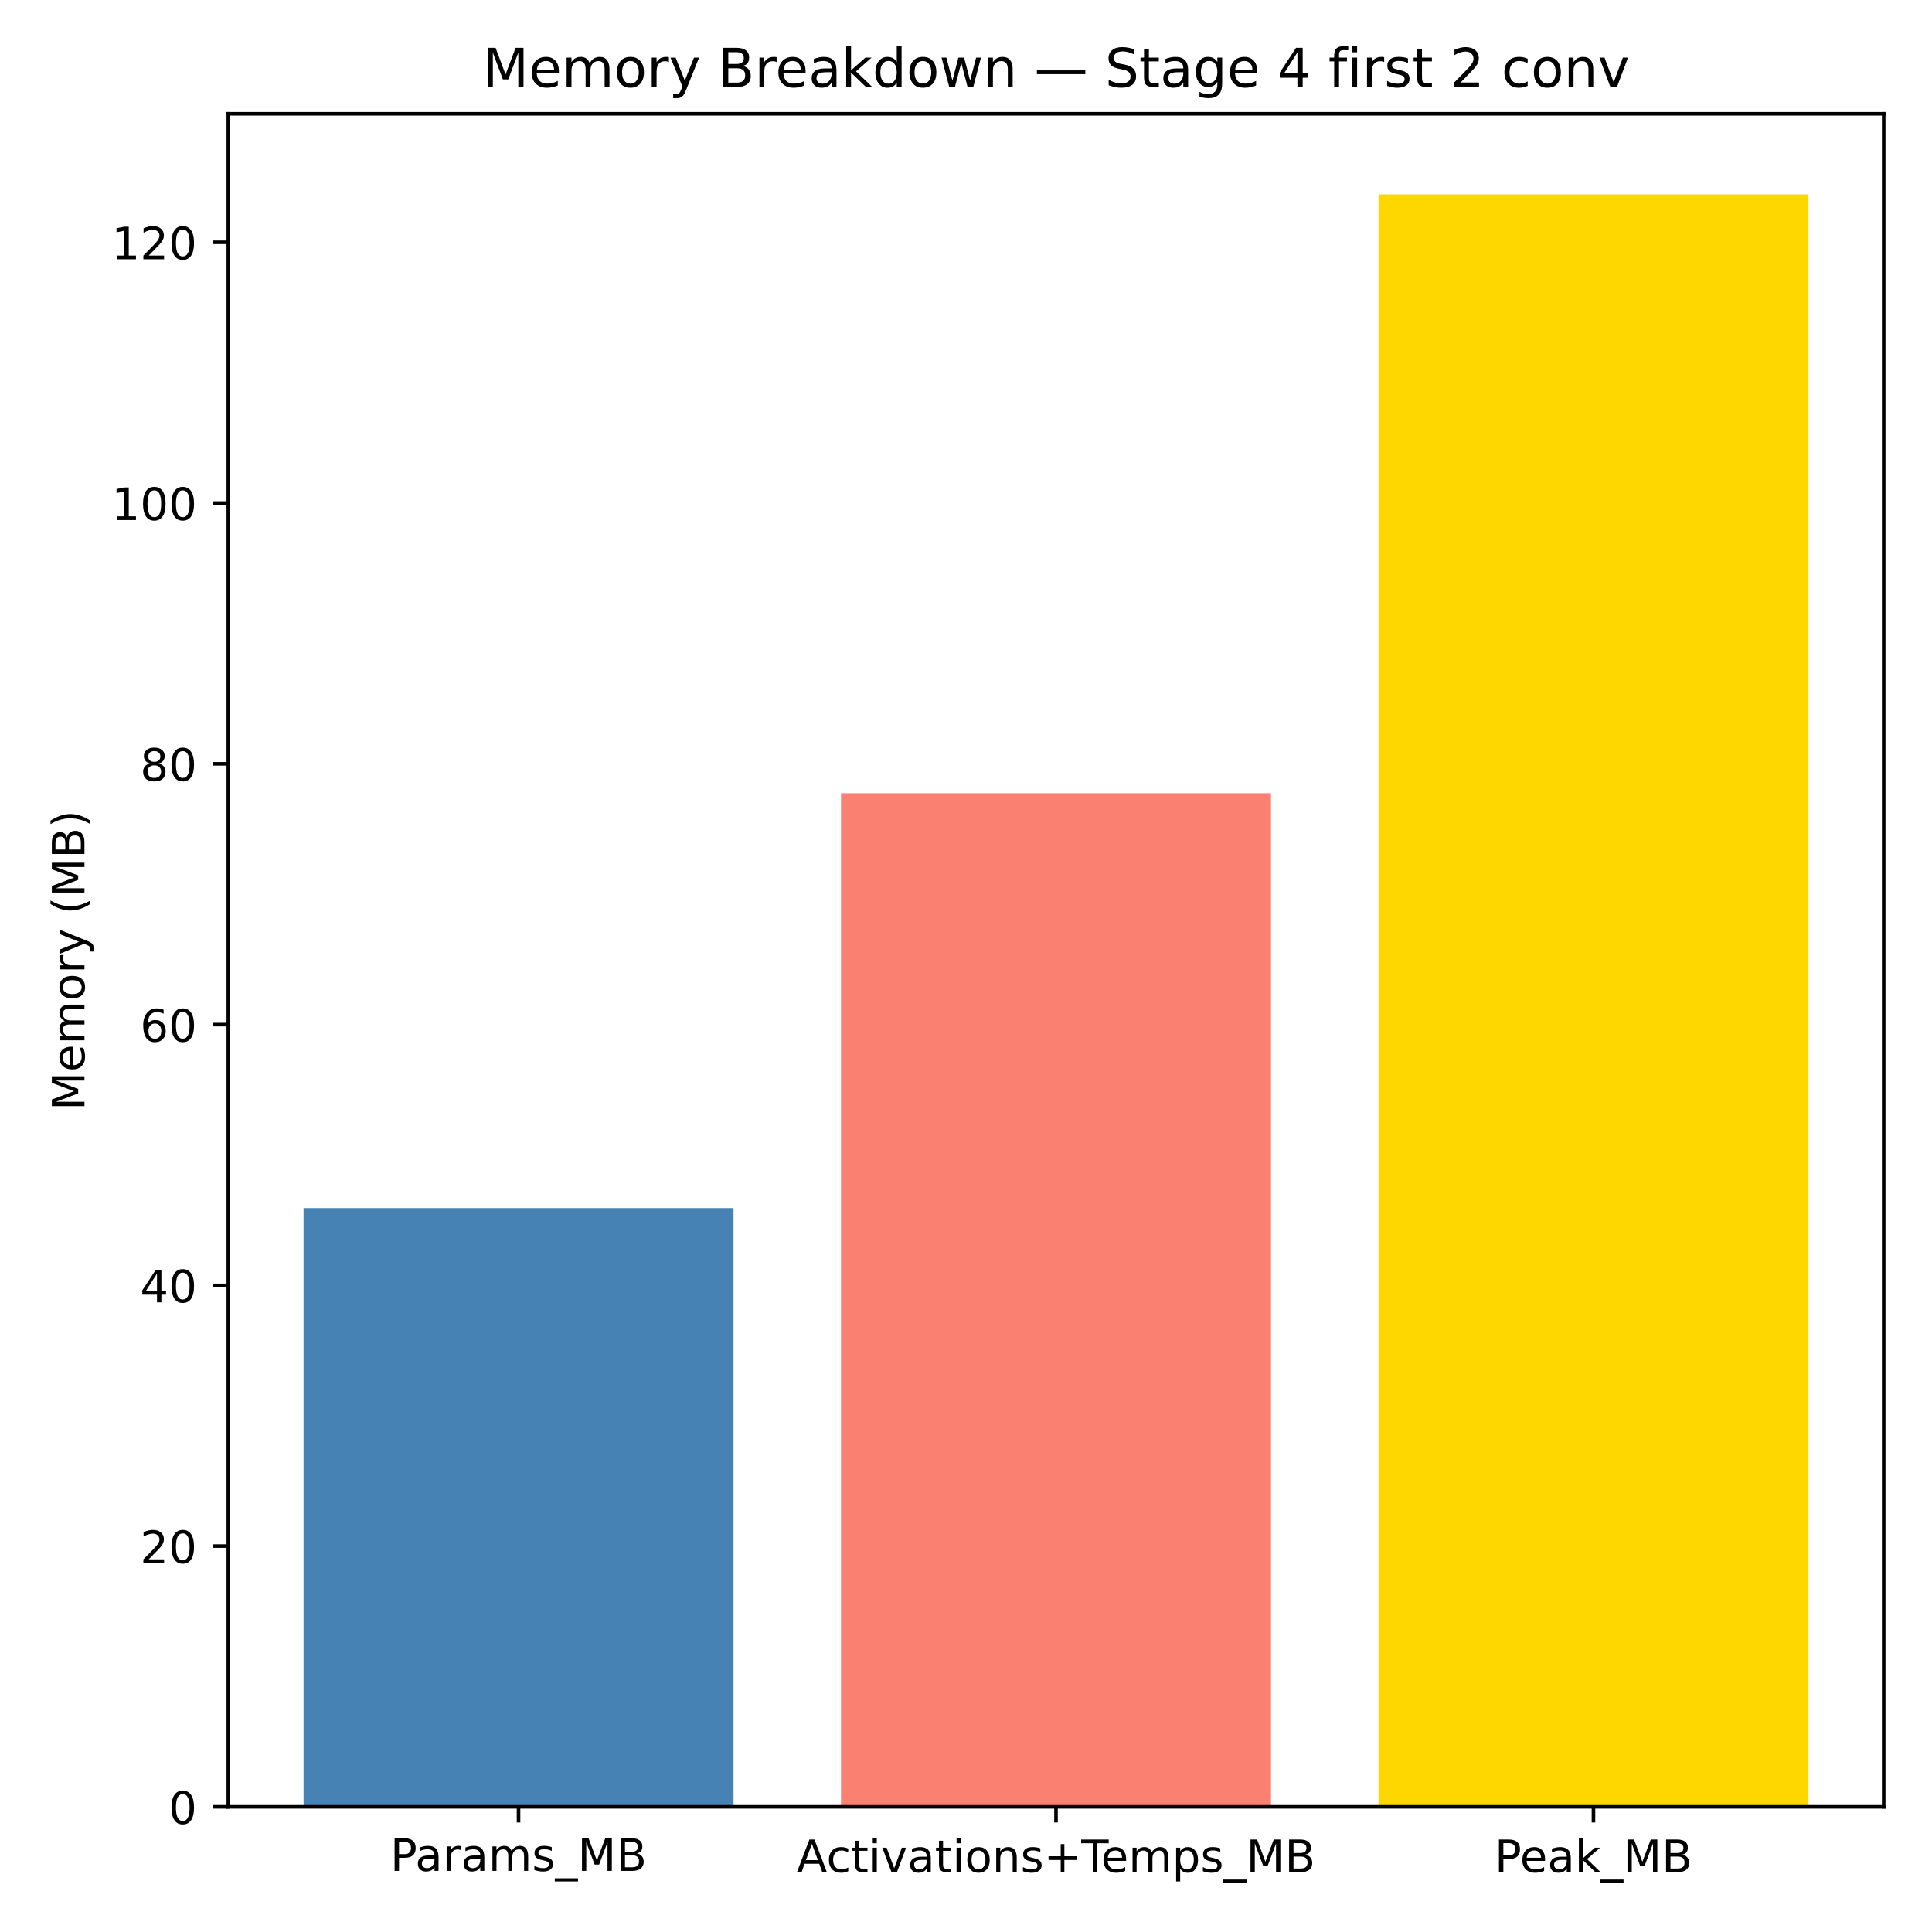
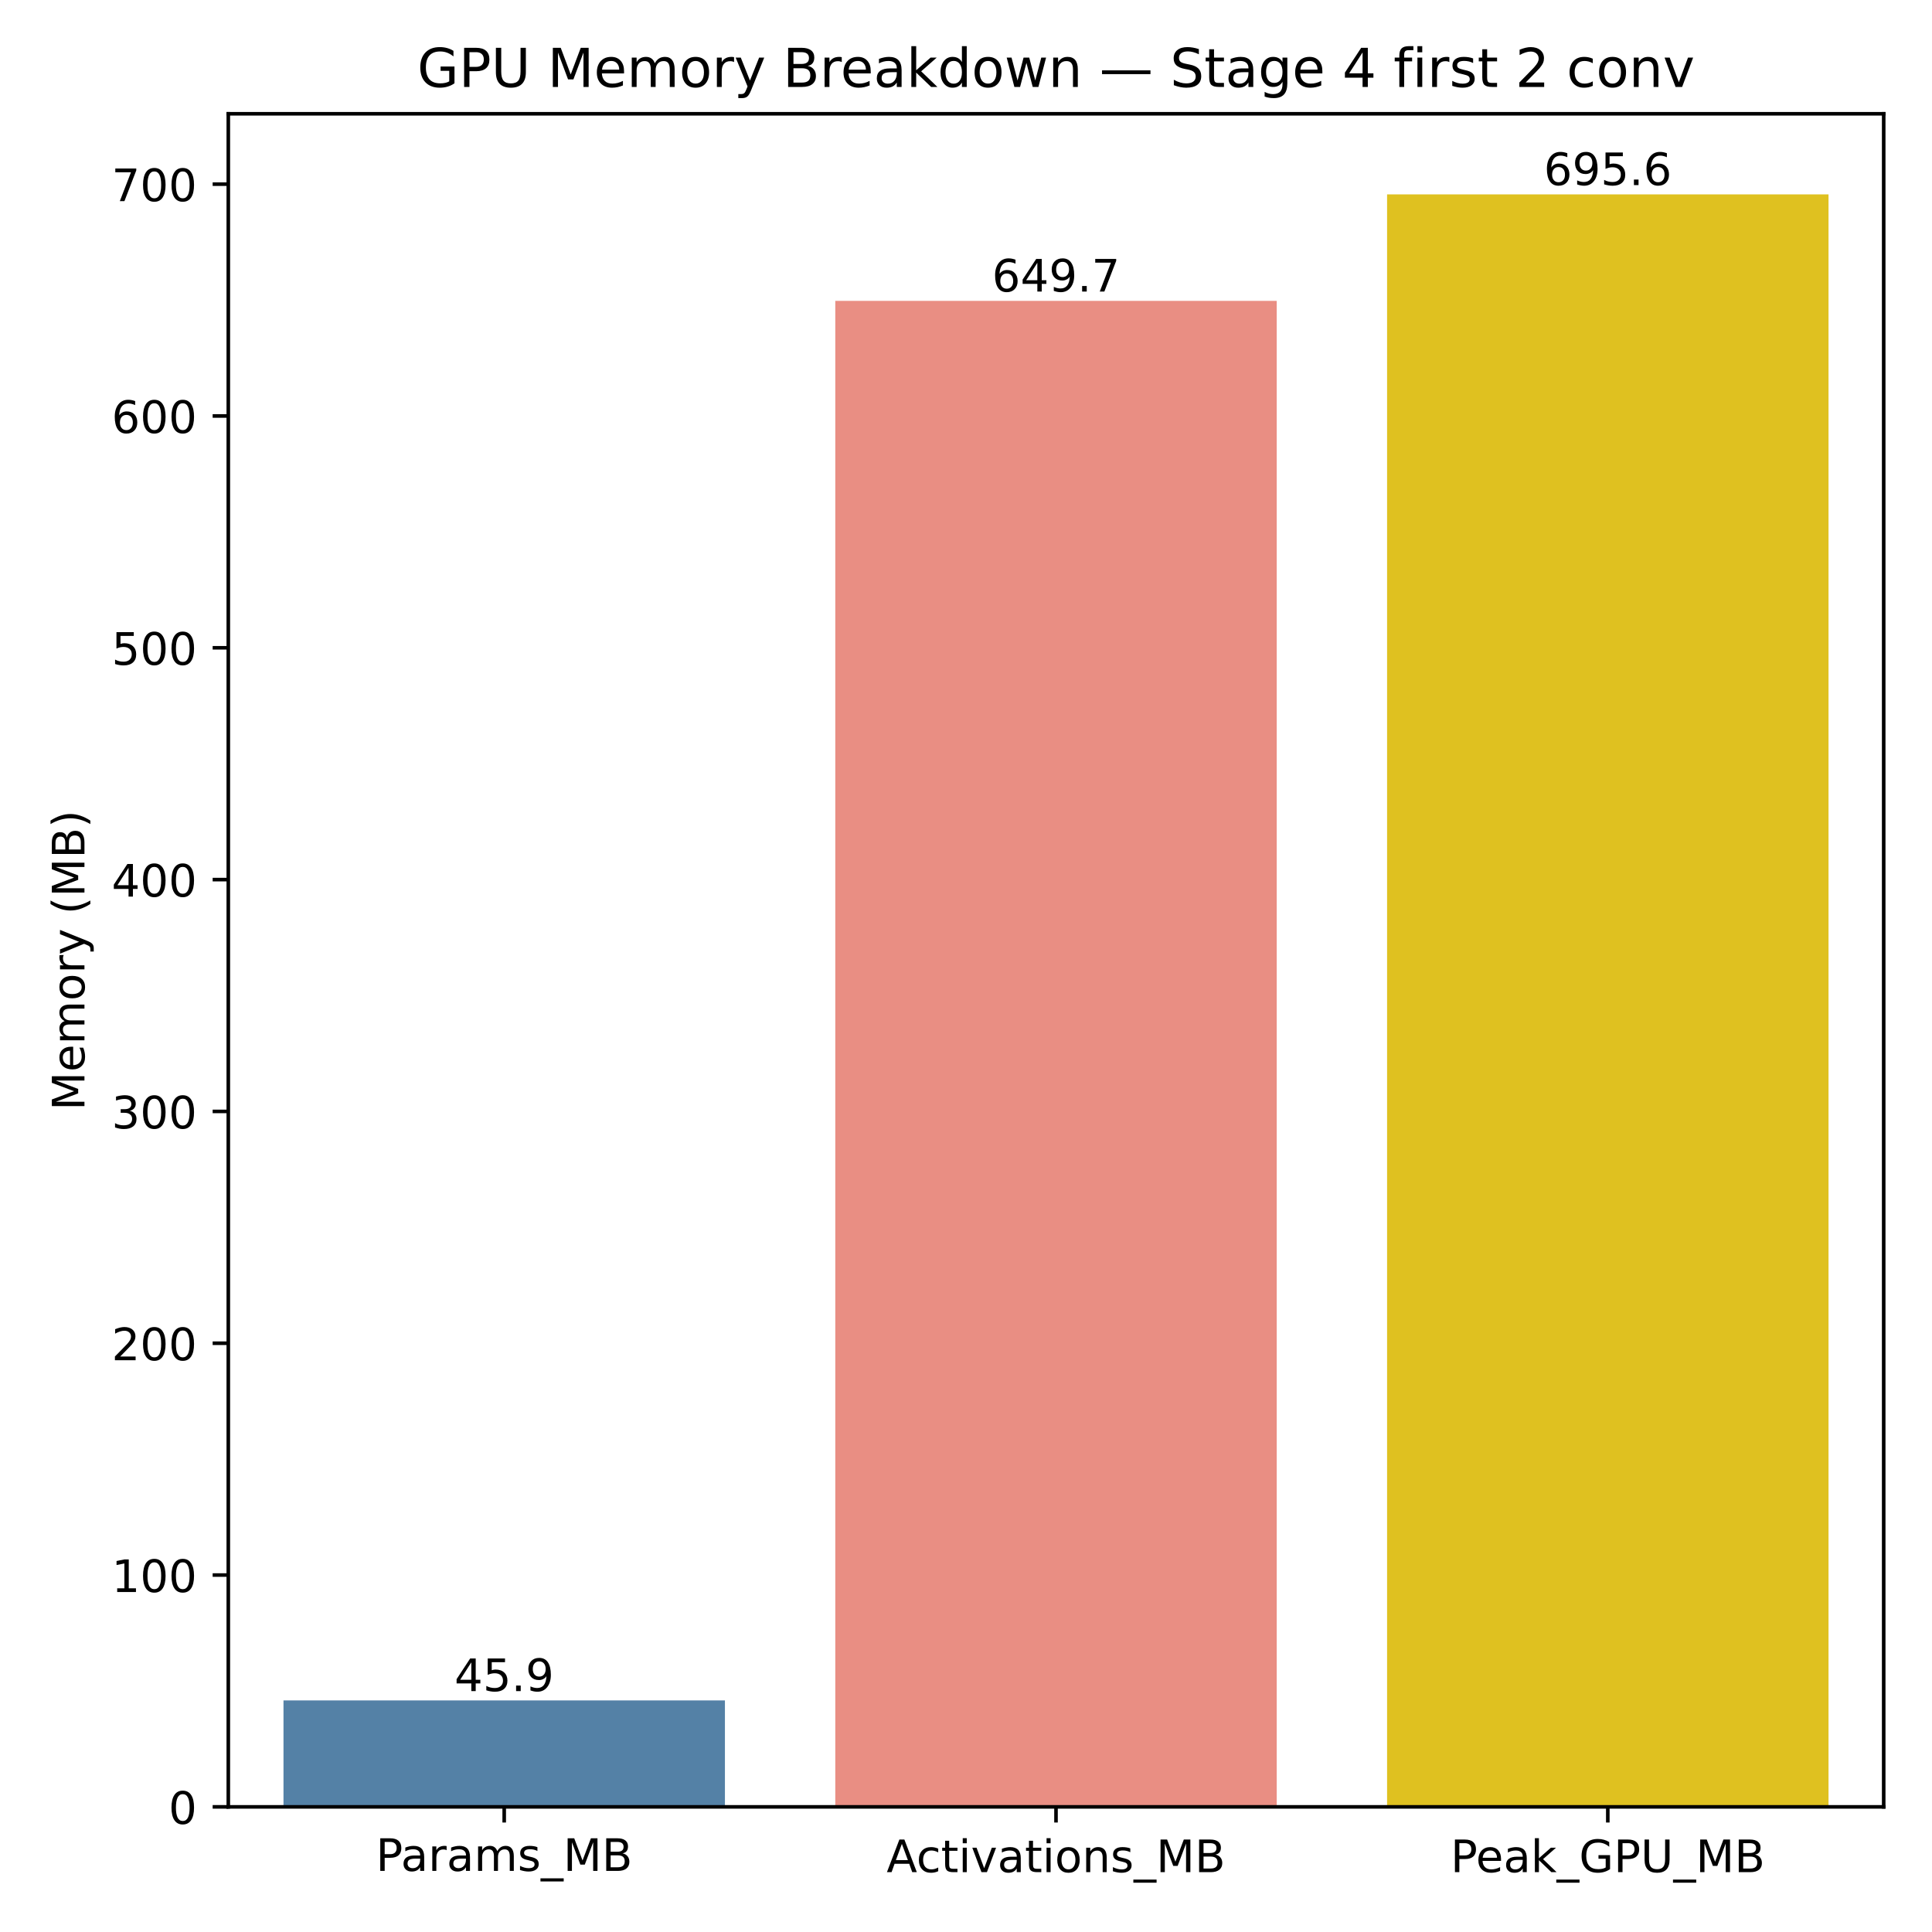
<svg xmlns="http://www.w3.org/2000/svg" xmlns:xlink="http://www.w3.org/1999/xlink" width="432pt" height="432pt" viewBox="0 0 432 432" version="1.1">
  <defs>
    <style type="text/css">*{stroke-linejoin: round; stroke-linecap: butt}</style>
  </defs>
  <g id="figure_1">
    <g id="patch_1">
      <path d="M 0 432  L 432 432  L 432 0  L 0 0  z " style="fill: #ffffff" />
    </g>
    <g id="axes_1">
      <g id="patch_2">
        <path d="M 51.05 404.019  L 421.2 404.019  L 421.2 25.44  L 51.05 25.44  z " style="fill: #ffffff" />
      </g>
      <g id="patch_3">
-         <path d="M 67.875 404.019  L 164.018 404.019  L 164.018 270.129  L 67.875 270.129  z " clip-path="url(#p7f6050144c)" style="fill: #4682b4" />
+         <path d="M 63.388 404.019  L 162.095 404.019  L 162.095 380.214  L 63.388 380.214  z " clip-path="url(#p43434720f4)" style="fill: #5481a6" />
      </g>
      <g id="patch_4">
-         <path d="M 188.054 404.019  L 284.196 404.019  L 284.196 177.357  L 188.054 177.357  z " clip-path="url(#p7f6050144c)" style="fill: #fa8072" />
+         <path d="M 186.772 404.019  L 285.478 404.019  L 285.478 67.273  L 186.772 67.273  z " clip-path="url(#p43434720f4)" style="fill: #e98e83" />
      </g>
      <g id="patch_5">
-         <path d="M 308.232 404.019  L 404.375 404.019  L 404.375 43.468  L 308.232 43.468  z " clip-path="url(#p7f6050144c)" style="fill: #ffd700" />
+         <path d="M 310.155 404.019  L 408.862 404.019  L 408.862 43.468  L 310.155 43.468  z " clip-path="url(#p43434720f4)" style="fill: #dfc120" />
      </g>
      <g id="matplotlib.axis_1">
        <g id="xtick_1">
          <g id="line2d_1">
            <defs>
-               <path id="m727a53e9e3" d="M 0 0  L 0 3.5  " style="stroke: #000000; stroke-width: 0.8" />
+               <path id="ma48d5c4534" d="M 0 0  L 0 3.5  " style="stroke: #000000; stroke-width: 0.8" />
            </defs>
            <g>
-               <use xlink:href="#m727a53e9e3" x="115.946" y="404.019" style="stroke: #000000; stroke-width: 0.8" />
+               <use xlink:href="#ma48d5c4534" x="112.742" y="404.019" style="stroke: #000000; stroke-width: 0.8" />
            </g>
          </g>
          <g id="text_1">
-             <g transform="translate(87.25346 418.3391) scale(0.1 -0.1)">
+             <g transform="translate(84.0487 418.3391) scale(0.1 -0.1)">
              <defs>
                <path id="DejaVuSans-50" d="M 1259 4147  L 1259 2394  L 2053 2394  Q 2494 2394 2734 2622  Q 2975 2850 2975 3272  Q 2975 3691 2734 3919  Q 2494 4147 2053 4147  L 1259 4147  z M 628 4666  L 2053 4666  Q 2838 4666 3239 4311  Q 3641 3956 3641 3272  Q 3641 2581 3239 2228  Q 2838 1875 2053 1875  L 1259 1875  L 1259 0  L 628 0  L 628 4666  z " transform="scale(0.015625)" />
                <path id="DejaVuSans-61" d="M 2194 1759  Q 1497 1759 1228 1600  Q 959 1441 959 1056  Q 959 750 1161 570  Q 1363 391 1709 391  Q 2188 391 2477 730  Q 2766 1069 2766 1631  L 2766 1759  L 2194 1759  z M 3341 1997  L 3341 0  L 2766 0  L 2766 531  Q 2569 213 2275 61  Q 1981 -91 1556 -91  Q 1019 -91 701 211  Q 384 513 384 1019  Q 384 1609 779 1909  Q 1175 2209 1959 2209  L 2766 2209  L 2766 2266  Q 2766 2663 2505 2880  Q 2244 3097 1772 3097  Q 1472 3097 1187 3025  Q 903 2953 641 2809  L 641 3341  Q 956 3463 1253 3523  Q 1550 3584 1831 3584  Q 2591 3584 2966 3190  Q 3341 2797 3341 1997  z " transform="scale(0.015625)" />
                <path id="DejaVuSans-72" d="M 2631 2963  Q 2534 3019 2420 3045  Q 2306 3072 2169 3072  Q 1681 3072 1420 2755  Q 1159 2438 1159 1844  L 1159 0  L 581 0  L 581 3500  L 1159 3500  L 1159 2956  Q 1341 3275 1631 3429  Q 1922 3584 2338 3584  Q 2397 3584 2469 3576  Q 2541 3569 2628 3553  L 2631 2963  z " transform="scale(0.015625)" />
                <path id="DejaVuSans-6d" d="M 3328 2828  Q 3544 3216 3844 3400  Q 4144 3584 4550 3584  Q 5097 3584 5394 3201  Q 5691 2819 5691 2113  L 5691 0  L 5113 0  L 5113 2094  Q 5113 2597 4934 2840  Q 4756 3084 4391 3084  Q 3944 3084 3684 2787  Q 3425 2491 3425 1978  L 3425 0  L 2847 0  L 2847 2094  Q 2847 2600 2669 2842  Q 2491 3084 2119 3084  Q 1678 3084 1418 2786  Q 1159 2488 1159 1978  L 1159 0  L 581 0  L 581 3500  L 1159 3500  L 1159 2956  Q 1356 3278 1631 3431  Q 1906 3584 2284 3584  Q 2666 3584 2933 3390  Q 3200 3197 3328 2828  z " transform="scale(0.015625)" />
                <path id="DejaVuSans-73" d="M 2834 3397  L 2834 2853  Q 2591 2978 2328 3040  Q 2066 3103 1784 3103  Q 1356 3103 1142 2972  Q 928 2841 928 2578  Q 928 2378 1081 2264  Q 1234 2150 1697 2047  L 1894 2003  Q 2506 1872 2764 1633  Q 3022 1394 3022 966  Q 3022 478 2636 193  Q 2250 -91 1575 -91  Q 1294 -91 989 -36  Q 684 19 347 128  L 347 722  Q 666 556 975 473  Q 1284 391 1588 391  Q 1994 391 2212 530  Q 2431 669 2431 922  Q 2431 1156 2273 1281  Q 2116 1406 1581 1522  L 1381 1569  Q 847 1681 609 1914  Q 372 2147 372 2553  Q 372 3047 722 3315  Q 1072 3584 1716 3584  Q 2034 3584 2315 3537  Q 2597 3491 2834 3397  z " transform="scale(0.015625)" />
                <path id="DejaVuSans-5f" d="M 3263 -1063  L 3263 -1509  L -63 -1509  L -63 -1063  L 3263 -1063  z " transform="scale(0.015625)" />
                <path id="DejaVuSans-4d" d="M 628 4666  L 1569 4666  L 2759 1491  L 3956 4666  L 4897 4666  L 4897 0  L 4281 0  L 4281 4097  L 3078 897  L 2444 897  L 1241 4097  L 1241 0  L 628 0  L 628 4666  z " transform="scale(0.015625)" />
                <path id="DejaVuSans-42" d="M 1259 2228  L 1259 519  L 2272 519  Q 2781 519 3026 730  Q 3272 941 3272 1375  Q 3272 1813 3026 2020  Q 2781 2228 2272 2228  L 1259 2228  z M 1259 4147  L 1259 2741  L 2194 2741  Q 2656 2741 2882 2914  Q 3109 3088 3109 3444  Q 3109 3797 2882 3972  Q 2656 4147 2194 4147  L 1259 4147  z M 628 4666  L 2241 4666  Q 2963 4666 3353 4366  Q 3744 4066 3744 3513  Q 3744 3084 3544 2831  Q 3344 2578 2956 2516  Q 3422 2416 3680 2098  Q 3938 1781 3938 1306  Q 3938 681 3513 340  Q 3088 0 2303 0  L 628 0  L 628 4666  z " transform="scale(0.015625)" />
              </defs>
              <use xlink:href="#DejaVuSans-50" />
              <use xlink:href="#DejaVuSans-61" transform="translate(55.80273 0)" />
              <use xlink:href="#DejaVuSans-72" transform="translate(117.082 0)" />
              <use xlink:href="#DejaVuSans-61" transform="translate(158.1953 0)" />
              <use xlink:href="#DejaVuSans-6d" transform="translate(219.4746 0)" />
              <use xlink:href="#DejaVuSans-73" transform="translate(316.8867 0)" />
              <use xlink:href="#DejaVuSans-5f" transform="translate(368.9863 0)" />
              <use xlink:href="#DejaVuSans-4d" transform="translate(418.9863 0)" />
              <use xlink:href="#DejaVuSans-42" transform="translate(505.2656 0)" />
            </g>
          </g>
        </g>
        <g id="xtick_2">
          <g id="line2d_2">
            <g>
-               <use xlink:href="#m727a53e9e3" x="236.125" y="404.019" style="stroke: #000000; stroke-width: 0.8" />
+               <use xlink:href="#ma48d5c4534" x="236.125" y="404.019" style="stroke: #000000; stroke-width: 0.8" />
            </g>
          </g>
          <g id="text_2">
-             <g transform="translate(178.1242 418.6172) scale(0.1 -0.1)">
+             <g transform="translate(198.2438 418.6172) scale(0.1 -0.1)">
              <defs>
                <path id="DejaVuSans-41" d="M 2188 4044  L 1331 1722  L 3047 1722  L 2188 4044  z M 1831 4666  L 2547 4666  L 4325 0  L 3669 0  L 3244 1197  L 1141 1197  L 716 0  L 50 0  L 1831 4666  z " transform="scale(0.015625)" />
                <path id="DejaVuSans-63" d="M 3122 3366  L 3122 2828  Q 2878 2963 2633 3030  Q 2388 3097 2138 3097  Q 1578 3097 1268 2742  Q 959 2388 959 1747  Q 959 1106 1268 751  Q 1578 397 2138 397  Q 2388 397 2633 464  Q 2878 531 3122 666  L 3122 134  Q 2881 22 2623 -34  Q 2366 -91 2075 -91  Q 1284 -91 818 406  Q 353 903 353 1747  Q 353 2603 823 3093  Q 1294 3584 2113 3584  Q 2378 3584 2631 3529  Q 2884 3475 3122 3366  z " transform="scale(0.015625)" />
                <path id="DejaVuSans-74" d="M 1172 4494  L 1172 3500  L 2356 3500  L 2356 3053  L 1172 3053  L 1172 1153  Q 1172 725 1289 603  Q 1406 481 1766 481  L 2356 481  L 2356 0  L 1766 0  Q 1100 0 847 248  Q 594 497 594 1153  L 594 3053  L 172 3053  L 172 3500  L 594 3500  L 594 4494  L 1172 4494  z " transform="scale(0.015625)" />
                <path id="DejaVuSans-69" d="M 603 3500  L 1178 3500  L 1178 0  L 603 0  L 603 3500  z M 603 4863  L 1178 4863  L 1178 4134  L 603 4134  L 603 4863  z " transform="scale(0.015625)" />
                <path id="DejaVuSans-76" d="M 191 3500  L 800 3500  L 1894 563  L 2988 3500  L 3597 3500  L 2284 0  L 1503 0  L 191 3500  z " transform="scale(0.015625)" />
                <path id="DejaVuSans-6f" d="M 1959 3097  Q 1497 3097 1228 2736  Q 959 2375 959 1747  Q 959 1119 1226 758  Q 1494 397 1959 397  Q 2419 397 2687 759  Q 2956 1122 2956 1747  Q 2956 2369 2687 2733  Q 2419 3097 1959 3097  z M 1959 3584  Q 2709 3584 3137 3096  Q 3566 2609 3566 1747  Q 3566 888 3137 398  Q 2709 -91 1959 -91  Q 1206 -91 779 398  Q 353 888 353 1747  Q 353 2609 779 3096  Q 1206 3584 1959 3584  z " transform="scale(0.015625)" />
                <path id="DejaVuSans-6e" d="M 3513 2113  L 3513 0  L 2938 0  L 2938 2094  Q 2938 2591 2744 2837  Q 2550 3084 2163 3084  Q 1697 3084 1428 2787  Q 1159 2491 1159 1978  L 1159 0  L 581 0  L 581 3500  L 1159 3500  L 1159 2956  Q 1366 3272 1645 3428  Q 1925 3584 2291 3584  Q 2894 3584 3203 3211  Q 3513 2838 3513 2113  z " transform="scale(0.015625)" />
-                 <path id="DejaVuSans-2b" d="M 2944 4013  L 2944 2272  L 4684 2272  L 4684 1741  L 2944 1741  L 2944 0  L 2419 0  L 2419 1741  L 678 1741  L 678 2272  L 2419 2272  L 2419 4013  L 2944 4013  z " transform="scale(0.015625)" />
-                 <path id="DejaVuSans-54" d="M -19 4666  L 3928 4666  L 3928 4134  L 2272 4134  L 2272 0  L 1638 0  L 1638 4134  L -19 4134  L -19 4666  z " transform="scale(0.015625)" />
-                 <path id="DejaVuSans-65" d="M 3597 1894  L 3597 1613  L 953 1613  Q 991 1019 1311 708  Q 1631 397 2203 397  Q 2534 397 2845 478  Q 3156 559 3463 722  L 3463 178  Q 3153 47 2828 -22  Q 2503 -91 2169 -91  Q 1331 -91 842 396  Q 353 884 353 1716  Q 353 2575 817 3079  Q 1281 3584 2069 3584  Q 2775 3584 3186 3129  Q 3597 2675 3597 1894  z M 3022 2063  Q 3016 2534 2758 2815  Q 2500 3097 2075 3097  Q 1594 3097 1305 2825  Q 1016 2553 972 2059  L 3022 2063  z " transform="scale(0.015625)" />
-                 <path id="DejaVuSans-70" d="M 1159 525  L 1159 -1331  L 581 -1331  L 581 3500  L 1159 3500  L 1159 2969  Q 1341 3281 1617 3432  Q 1894 3584 2278 3584  Q 2916 3584 3314 3078  Q 3713 2572 3713 1747  Q 3713 922 3314 415  Q 2916 -91 2278 -91  Q 1894 -91 1617 61  Q 1341 213 1159 525  z M 3116 1747  Q 3116 2381 2855 2742  Q 2594 3103 2138 3103  Q 1681 3103 1420 2742  Q 1159 2381 1159 1747  Q 1159 1113 1420 752  Q 1681 391 2138 391  Q 2594 391 2855 752  Q 3116 1113 3116 1747  z " transform="scale(0.015625)" />
              </defs>
              <use xlink:href="#DejaVuSans-41" />
              <use xlink:href="#DejaVuSans-63" transform="translate(66.6582 0)" />
              <use xlink:href="#DejaVuSans-74" transform="translate(121.6387 0)" />
              <use xlink:href="#DejaVuSans-69" transform="translate(160.8477 0)" />
              <use xlink:href="#DejaVuSans-76" transform="translate(188.6309 0)" />
              <use xlink:href="#DejaVuSans-61" transform="translate(247.8105 0)" />
              <use xlink:href="#DejaVuSans-74" transform="translate(309.0898 0)" />
              <use xlink:href="#DejaVuSans-69" transform="translate(348.2988 0)" />
              <use xlink:href="#DejaVuSans-6f" transform="translate(376.082 0)" />
              <use xlink:href="#DejaVuSans-6e" transform="translate(437.2637 0)" />
              <use xlink:href="#DejaVuSans-73" transform="translate(500.6426 0)" />
-               <use xlink:href="#DejaVuSans-2b" transform="translate(552.7422 0)" />
-               <use xlink:href="#DejaVuSans-54" transform="translate(636.5312 0)" />
-               <use xlink:href="#DejaVuSans-65" transform="translate(680.6152 0)" />
-               <use xlink:href="#DejaVuSans-6d" transform="translate(742.1387 0)" />
-               <use xlink:href="#DejaVuSans-70" transform="translate(839.5508 0)" />
-               <use xlink:href="#DejaVuSans-73" transform="translate(903.0273 0)" />
-               <use xlink:href="#DejaVuSans-5f" transform="translate(955.127 0)" />
-               <use xlink:href="#DejaVuSans-4d" transform="translate(1005.127 0)" />
-               <use xlink:href="#DejaVuSans-42" transform="translate(1091.406 0)" />
+               <use xlink:href="#DejaVuSans-5f" transform="translate(552.7422 0)" />
+               <use xlink:href="#DejaVuSans-4d" transform="translate(602.7422 0)" />
+               <use xlink:href="#DejaVuSans-42" transform="translate(689.0215 0)" />
            </g>
          </g>
        </g>
        <g id="xtick_3">
          <g id="line2d_3">
            <g>
-               <use xlink:href="#m727a53e9e3" x="356.304" y="404.019" style="stroke: #000000; stroke-width: 0.8" />
+               <use xlink:href="#ma48d5c4534" x="359.508" y="404.019" style="stroke: #000000; stroke-width: 0.8" />
            </g>
          </g>
          <g id="text_3">
-             <g transform="translate(334.1895 418.6172) scale(0.1 -0.1)">
-               <defs>
+             <g transform="translate(324.3458 418.6172) scale(0.1 -0.1)">
+               <defs>
+                 <path id="DejaVuSans-65" d="M 3597 1894  L 3597 1613  L 953 1613  Q 991 1019 1311 708  Q 1631 397 2203 397  Q 2534 397 2845 478  Q 3156 559 3463 722  L 3463 178  Q 3153 47 2828 -22  Q 2503 -91 2169 -91  Q 1331 -91 842 396  Q 353 884 353 1716  Q 353 2575 817 3079  Q 1281 3584 2069 3584  Q 2775 3584 3186 3129  Q 3597 2675 3597 1894  z M 3022 2063  Q 3016 2534 2758 2815  Q 2500 3097 2075 3097  Q 1594 3097 1305 2825  Q 1016 2553 972 2059  L 3022 2063  z " transform="scale(0.015625)" />
                <path id="DejaVuSans-6b" d="M 581 4863  L 1159 4863  L 1159 1991  L 2875 3500  L 3609 3500  L 1753 1863  L 3688 0  L 2938 0  L 1159 1709  L 1159 0  L 581 0  L 581 4863  z " transform="scale(0.015625)" />
+                 <path id="DejaVuSans-47" d="M 3809 666  L 3809 1919  L 2778 1919  L 2778 2438  L 4434 2438  L 4434 434  Q 4069 175 3628 42  Q 3188 -91 2688 -91  Q 1594 -91 976 548  Q 359 1188 359 2328  Q 359 3472 976 4111  Q 1594 4750 2688 4750  Q 3144 4750 3555 4637  Q 3966 4525 4313 4306  L 4313 3634  Q 3963 3931 3569 4081  Q 3175 4231 2741 4231  Q 1884 4231 1454 3753  Q 1025 3275 1025 2328  Q 1025 1384 1454 906  Q 1884 428 2741 428  Q 3075 428 3337 486  Q 3600 544 3809 666  z " transform="scale(0.015625)" />
+                 <path id="DejaVuSans-55" d="M 556 4666  L 1191 4666  L 1191 1831  Q 1191 1081 1462 751  Q 1734 422 2344 422  Q 2950 422 3222 751  Q 3494 1081 3494 1831  L 3494 4666  L 4128 4666  L 4128 1753  Q 4128 841 3676 375  Q 3225 -91 2344 -91  Q 1459 -91 1007 375  Q 556 841 556 1753  L 556 4666  z " transform="scale(0.015625)" />
              </defs>
              <use xlink:href="#DejaVuSans-50" />
              <use xlink:href="#DejaVuSans-65" transform="translate(56.67773 0)" />
              <use xlink:href="#DejaVuSans-61" transform="translate(118.2012 0)" />
              <use xlink:href="#DejaVuSans-6b" transform="translate(179.4805 0)" />
              <use xlink:href="#DejaVuSans-5f" transform="translate(237.3906 0)" />
-               <use xlink:href="#DejaVuSans-4d" transform="translate(287.3906 0)" />
-               <use xlink:href="#DejaVuSans-42" transform="translate(373.6699 0)" />
+               <use xlink:href="#DejaVuSans-47" transform="translate(287.3906 0)" />
+               <use xlink:href="#DejaVuSans-50" transform="translate(364.8809 0)" />
+               <use xlink:href="#DejaVuSans-55" transform="translate(425.1836 0)" />
+               <use xlink:href="#DejaVuSans-5f" transform="translate(498.377 0)" />
+               <use xlink:href="#DejaVuSans-4d" transform="translate(548.377 0)" />
+               <use xlink:href="#DejaVuSans-42" transform="translate(634.6562 0)" />
            </g>
          </g>
        </g>
      </g>
      <g id="matplotlib.axis_2">
        <g id="ytick_1">
          <g id="line2d_4">
            <defs>
-               <path id="m4b3f4ce43e" d="M 0 0  L -3.5 0  " style="stroke: #000000; stroke-width: 0.8" />
+               <path id="m3aa29a5568" d="M 0 0  L -3.5 0  " style="stroke: #000000; stroke-width: 0.8" />
            </defs>
            <g>
-               <use xlink:href="#m4b3f4ce43e" x="51.05" y="404.019" style="stroke: #000000; stroke-width: 0.8" />
+               <use xlink:href="#m3aa29a5568" x="51.05" y="404.019" style="stroke: #000000; stroke-width: 0.8" />
            </g>
          </g>
          <g id="text_4">
            <g transform="translate(37.6875 407.818) scale(0.1 -0.1)">
              <defs>
                <path id="DejaVuSans-30" d="M 2034 4250  Q 1547 4250 1301 3770  Q 1056 3291 1056 2328  Q 1056 1369 1301 889  Q 1547 409 2034 409  Q 2525 409 2770 889  Q 3016 1369 3016 2328  Q 3016 3291 2770 3770  Q 2525 4250 2034 4250  z M 2034 4750  Q 2819 4750 3233 4129  Q 3647 3509 3647 2328  Q 3647 1150 3233 529  Q 2819 -91 2034 -91  Q 1250 -91 836 529  Q 422 1150 422 2328  Q 422 3509 836 4129  Q 1250 4750 2034 4750  z " transform="scale(0.015625)" />
              </defs>
              <use xlink:href="#DejaVuSans-30" />
            </g>
          </g>
        </g>
        <g id="ytick_2">
          <g id="line2d_5">
            <g>
-               <use xlink:href="#m4b3f4ce43e" x="51.05" y="345.711" style="stroke: #000000; stroke-width: 0.8" />
+               <use xlink:href="#m3aa29a5568" x="51.05" y="352.184" style="stroke: #000000; stroke-width: 0.8" />
            </g>
          </g>
          <g id="text_5">
-             <g transform="translate(31.325 349.5106) scale(0.1 -0.1)">
-               <defs>
-                 <path id="DejaVuSans-32" d="M 1228 531  L 3431 531  L 3431 0  L 469 0  L 469 531  Q 828 903 1448 1529  Q 2069 2156 2228 2338  Q 2531 2678 2651 2914  Q 2772 3150 2772 3378  Q 2772 3750 2511 3984  Q 2250 4219 1831 4219  Q 1534 4219 1204 4116  Q 875 4013 500 3803  L 500 4441  Q 881 4594 1212 4672  Q 1544 4750 1819 4750  Q 2544 4750 2975 4387  Q 3406 4025 3406 3419  Q 3406 3131 3298 2873  Q 3191 2616 2906 2266  Q 2828 2175 2409 1742  Q 1991 1309 1228 531  z " transform="scale(0.015625)" />
-               </defs>
-               <use xlink:href="#DejaVuSans-32" />
-               <use xlink:href="#DejaVuSans-30" transform="translate(63.62305 0)" />
+             <g transform="translate(24.9625 355.9837) scale(0.1 -0.1)">
+               <defs>
+                 <path id="DejaVuSans-31" d="M 794 531  L 1825 531  L 1825 4091  L 703 3866  L 703 4441  L 1819 4666  L 2450 4666  L 2450 531  L 3481 531  L 3481 0  L 794 0  L 794 531  z " transform="scale(0.015625)" />
+               </defs>
+               <use xlink:href="#DejaVuSans-31" />
+               <use xlink:href="#DejaVuSans-30" transform="translate(63.62305 0)" />
+               <use xlink:href="#DejaVuSans-30" transform="translate(127.2461 0)" />
            </g>
          </g>
        </g>
        <g id="ytick_3">
          <g id="line2d_6">
            <g>
-               <use xlink:href="#m4b3f4ce43e" x="51.05" y="287.404" style="stroke: #000000; stroke-width: 0.8" />
+               <use xlink:href="#m3aa29a5568" x="51.05" y="300.35" style="stroke: #000000; stroke-width: 0.8" />
            </g>
          </g>
          <g id="text_6">
-             <g transform="translate(31.325 291.2032) scale(0.1 -0.1)">
-               <defs>
-                 <path id="DejaVuSans-34" d="M 2419 4116  L 825 1625  L 2419 1625  L 2419 4116  z M 2253 4666  L 3047 4666  L 3047 1625  L 3713 1625  L 3713 1100  L 3047 1100  L 3047 0  L 2419 0  L 2419 1100  L 313 1100  L 313 1709  L 2253 4666  z " transform="scale(0.015625)" />
-               </defs>
-               <use xlink:href="#DejaVuSans-34" />
-               <use xlink:href="#DejaVuSans-30" transform="translate(63.62305 0)" />
+             <g transform="translate(24.9625 304.1495) scale(0.1 -0.1)">
+               <defs>
+                 <path id="DejaVuSans-32" d="M 1228 531  L 3431 531  L 3431 0  L 469 0  L 469 531  Q 828 903 1448 1529  Q 2069 2156 2228 2338  Q 2531 2678 2651 2914  Q 2772 3150 2772 3378  Q 2772 3750 2511 3984  Q 2250 4219 1831 4219  Q 1534 4219 1204 4116  Q 875 4013 500 3803  L 500 4441  Q 881 4594 1212 4672  Q 1544 4750 1819 4750  Q 2544 4750 2975 4387  Q 3406 4025 3406 3419  Q 3406 3131 3298 2873  Q 3191 2616 2906 2266  Q 2828 2175 2409 1742  Q 1991 1309 1228 531  z " transform="scale(0.015625)" />
+               </defs>
+               <use xlink:href="#DejaVuSans-32" />
+               <use xlink:href="#DejaVuSans-30" transform="translate(63.62305 0)" />
+               <use xlink:href="#DejaVuSans-30" transform="translate(127.2461 0)" />
            </g>
          </g>
        </g>
        <g id="ytick_4">
          <g id="line2d_7">
            <g>
-               <use xlink:href="#m4b3f4ce43e" x="51.05" y="229.097" style="stroke: #000000; stroke-width: 0.8" />
+               <use xlink:href="#m3aa29a5568" x="51.05" y="248.516" style="stroke: #000000; stroke-width: 0.8" />
            </g>
          </g>
          <g id="text_7">
-             <g transform="translate(31.325 232.8958) scale(0.1 -0.1)">
-               <defs>
-                 <path id="DejaVuSans-36" d="M 2113 2584  Q 1688 2584 1439 2293  Q 1191 2003 1191 1497  Q 1191 994 1439 701  Q 1688 409 2113 409  Q 2538 409 2786 701  Q 3034 994 3034 1497  Q 3034 2003 2786 2293  Q 2538 2584 2113 2584  z M 3366 4563  L 3366 3988  Q 3128 4100 2886 4159  Q 2644 4219 2406 4219  Q 1781 4219 1451 3797  Q 1122 3375 1075 2522  Q 1259 2794 1537 2939  Q 1816 3084 2150 3084  Q 2853 3084 3261 2657  Q 3669 2231 3669 1497  Q 3669 778 3244 343  Q 2819 -91 2113 -91  Q 1303 -91 875 529  Q 447 1150 447 2328  Q 447 3434 972 4092  Q 1497 4750 2381 4750  Q 2619 4750 2861 4703  Q 3103 4656 3366 4563  z " transform="scale(0.015625)" />
-               </defs>
-               <use xlink:href="#DejaVuSans-36" />
-               <use xlink:href="#DejaVuSans-30" transform="translate(63.62305 0)" />
+             <g transform="translate(24.9625 252.3152) scale(0.1 -0.1)">
+               <defs>
+                 <path id="DejaVuSans-33" d="M 2597 2516  Q 3050 2419 3304 2112  Q 3559 1806 3559 1356  Q 3559 666 3084 287  Q 2609 -91 1734 -91  Q 1441 -91 1130 -33  Q 819 25 488 141  L 488 750  Q 750 597 1062 519  Q 1375 441 1716 441  Q 2309 441 2620 675  Q 2931 909 2931 1356  Q 2931 1769 2642 2001  Q 2353 2234 1838 2234  L 1294 2234  L 1294 2753  L 1863 2753  Q 2328 2753 2575 2939  Q 2822 3125 2822 3475  Q 2822 3834 2567 4026  Q 2313 4219 1838 4219  Q 1578 4219 1281 4162  Q 984 4106 628 3988  L 628 4550  Q 988 4650 1302 4700  Q 1616 4750 1894 4750  Q 2613 4750 3031 4423  Q 3450 4097 3450 3541  Q 3450 3153 3228 2886  Q 3006 2619 2597 2516  z " transform="scale(0.015625)" />
+               </defs>
+               <use xlink:href="#DejaVuSans-33" />
+               <use xlink:href="#DejaVuSans-30" transform="translate(63.62305 0)" />
+               <use xlink:href="#DejaVuSans-30" transform="translate(127.2461 0)" />
            </g>
          </g>
        </g>
        <g id="ytick_5">
          <g id="line2d_8">
            <g>
-               <use xlink:href="#m4b3f4ce43e" x="51.05" y="170.789" style="stroke: #000000; stroke-width: 0.8" />
+               <use xlink:href="#m3aa29a5568" x="51.05" y="196.682" style="stroke: #000000; stroke-width: 0.8" />
            </g>
          </g>
          <g id="text_8">
-             <g transform="translate(31.325 174.5885) scale(0.1 -0.1)">
-               <defs>
-                 <path id="DejaVuSans-38" d="M 2034 2216  Q 1584 2216 1326 1975  Q 1069 1734 1069 1313  Q 1069 891 1326 650  Q 1584 409 2034 409  Q 2484 409 2743 651  Q 3003 894 3003 1313  Q 3003 1734 2745 1975  Q 2488 2216 2034 2216  z M 1403 2484  Q 997 2584 770 2862  Q 544 3141 544 3541  Q 544 4100 942 4425  Q 1341 4750 2034 4750  Q 2731 4750 3128 4425  Q 3525 4100 3525 3541  Q 3525 3141 3298 2862  Q 3072 2584 2669 2484  Q 3125 2378 3379 2068  Q 3634 1759 3634 1313  Q 3634 634 3220 271  Q 2806 -91 2034 -91  Q 1263 -91 848 271  Q 434 634 434 1313  Q 434 1759 690 2068  Q 947 2378 1403 2484  z M 1172 3481  Q 1172 3119 1398 2916  Q 1625 2713 2034 2713  Q 2441 2713 2670 2916  Q 2900 3119 2900 3481  Q 2900 3844 2670 4047  Q 2441 4250 2034 4250  Q 1625 4250 1398 4047  Q 1172 3844 1172 3481  z " transform="scale(0.015625)" />
-               </defs>
-               <use xlink:href="#DejaVuSans-38" />
-               <use xlink:href="#DejaVuSans-30" transform="translate(63.62305 0)" />
+             <g transform="translate(24.9625 200.4809) scale(0.1 -0.1)">
+               <defs>
+                 <path id="DejaVuSans-34" d="M 2419 4116  L 825 1625  L 2419 1625  L 2419 4116  z M 2253 4666  L 3047 4666  L 3047 1625  L 3713 1625  L 3713 1100  L 3047 1100  L 3047 0  L 2419 0  L 2419 1100  L 313 1100  L 313 1709  L 2253 4666  z " transform="scale(0.015625)" />
+               </defs>
+               <use xlink:href="#DejaVuSans-34" />
+               <use xlink:href="#DejaVuSans-30" transform="translate(63.62305 0)" />
+               <use xlink:href="#DejaVuSans-30" transform="translate(127.2461 0)" />
            </g>
          </g>
        </g>
        <g id="ytick_6">
          <g id="line2d_9">
            <g>
-               <use xlink:href="#m4b3f4ce43e" x="51.05" y="112.482" style="stroke: #000000; stroke-width: 0.8" />
+               <use xlink:href="#m3aa29a5568" x="51.05" y="144.847" style="stroke: #000000; stroke-width: 0.8" />
            </g>
          </g>
          <g id="text_9">
-             <g transform="translate(24.9625 116.2811) scale(0.1 -0.1)">
-               <defs>
-                 <path id="DejaVuSans-31" d="M 794 531  L 1825 531  L 1825 4091  L 703 3866  L 703 4441  L 1819 4666  L 2450 4666  L 2450 531  L 3481 531  L 3481 0  L 794 0  L 794 531  z " transform="scale(0.015625)" />
-               </defs>
-               <use xlink:href="#DejaVuSans-31" />
+             <g transform="translate(24.9625 148.6467) scale(0.1 -0.1)">
+               <defs>
+                 <path id="DejaVuSans-35" d="M 691 4666  L 3169 4666  L 3169 4134  L 1269 4134  L 1269 2991  Q 1406 3038 1543 3061  Q 1681 3084 1819 3084  Q 2600 3084 3056 2656  Q 3513 2228 3513 1497  Q 3513 744 3044 326  Q 2575 -91 1722 -91  Q 1428 -91 1123 -41  Q 819 9 494 109  L 494 744  Q 775 591 1075 516  Q 1375 441 1709 441  Q 2250 441 2565 725  Q 2881 1009 2881 1497  Q 2881 1984 2565 2268  Q 2250 2553 1709 2553  Q 1456 2553 1204 2497  Q 953 2441 691 2322  L 691 4666  z " transform="scale(0.015625)" />
+               </defs>
+               <use xlink:href="#DejaVuSans-35" />
              <use xlink:href="#DejaVuSans-30" transform="translate(63.62305 0)" />
              <use xlink:href="#DejaVuSans-30" transform="translate(127.2461 0)" />
            </g>
          </g>
        </g>
        <g id="ytick_7">
          <g id="line2d_10">
            <g>
-               <use xlink:href="#m4b3f4ce43e" x="51.05" y="54.174" style="stroke: #000000; stroke-width: 0.8" />
+               <use xlink:href="#m3aa29a5568" x="51.05" y="93.013" style="stroke: #000000; stroke-width: 0.8" />
            </g>
          </g>
          <g id="text_10">
-             <g transform="translate(24.9625 57.97369) scale(0.1 -0.1)">
-               <use xlink:href="#DejaVuSans-31" />
-               <use xlink:href="#DejaVuSans-32" transform="translate(63.62305 0)" />
-               <use xlink:href="#DejaVuSans-30" transform="translate(127.2461 0)" />
-             </g>
-           </g>
-         </g>
-         <g id="text_11">
+             <g transform="translate(24.9625 96.81243) scale(0.1 -0.1)">
+               <defs>
+                 <path id="DejaVuSans-36" d="M 2113 2584  Q 1688 2584 1439 2293  Q 1191 2003 1191 1497  Q 1191 994 1439 701  Q 1688 409 2113 409  Q 2538 409 2786 701  Q 3034 994 3034 1497  Q 3034 2003 2786 2293  Q 2538 2584 2113 2584  z M 3366 4563  L 3366 3988  Q 3128 4100 2886 4159  Q 2644 4219 2406 4219  Q 1781 4219 1451 3797  Q 1122 3375 1075 2522  Q 1259 2794 1537 2939  Q 1816 3084 2150 3084  Q 2853 3084 3261 2657  Q 3669 2231 3669 1497  Q 3669 778 3244 343  Q 2819 -91 2113 -91  Q 1303 -91 875 529  Q 447 1150 447 2328  Q 447 3434 972 4092  Q 1497 4750 2381 4750  Q 2619 4750 2861 4703  Q 3103 4656 3366 4563  z " transform="scale(0.015625)" />
+               </defs>
+               <use xlink:href="#DejaVuSans-36" />
+               <use xlink:href="#DejaVuSans-30" transform="translate(63.62305 0)" />
+               <use xlink:href="#DejaVuSans-30" transform="translate(127.2461 0)" />
+             </g>
+           </g>
+         </g>
+         <g id="ytick_8">
+           <g id="line2d_11">
+             <g>
+               <use xlink:href="#m3aa29a5568" x="51.05" y="41.179" style="stroke: #000000; stroke-width: 0.8" />
+             </g>
+           </g>
+           <g id="text_11">
+             <g transform="translate(24.9625 44.97818) scale(0.1 -0.1)">
+               <defs>
+                 <path id="DejaVuSans-37" d="M 525 4666  L 3525 4666  L 3525 4397  L 1831 0  L 1172 0  L 2766 4134  L 525 4134  L 525 4666  z " transform="scale(0.015625)" />
+               </defs>
+               <use xlink:href="#DejaVuSans-37" />
+               <use xlink:href="#DejaVuSans-30" transform="translate(63.62305 0)" />
+               <use xlink:href="#DejaVuSans-30" transform="translate(127.2461 0)" />
+             </g>
+           </g>
+         </g>
+         <g id="text_12">
          <g transform="translate(18.88281 248.2997) rotate(-90) scale(0.1 -0.1)">
            <defs>
              <path id="DejaVuSans-79" d="M 2059 -325  Q 1816 -950 1584 -1140  Q 1353 -1331 966 -1331  L 506 -1331  L 506 -850  L 844 -850  Q 1081 -850 1212 -737  Q 1344 -625 1503 -206  L 1606 56  L 191 3500  L 800 3500  L 1894 763  L 2988 3500  L 3597 3500  L 2059 -325  z " transform="scale(0.015625)" />
              <path id="DejaVuSans-20" transform="scale(0.015625)" />
              <path id="DejaVuSans-28" d="M 1984 4856  Q 1566 4138 1362 3434  Q 1159 2731 1159 2009  Q 1159 1288 1364 580  Q 1569 -128 1984 -844  L 1484 -844  Q 1016 -109 783 600  Q 550 1309 550 2009  Q 550 2706 781 3412  Q 1013 4119 1484 4856  L 1984 4856  z " transform="scale(0.015625)" />
              <path id="DejaVuSans-29" d="M 513 4856  L 1013 4856  Q 1481 4119 1714 3412  Q 1947 2706 1947 2009  Q 1947 1309 1714 600  Q 1481 -109 1013 -844  L 513 -844  Q 928 -128 1133 580  Q 1338 1288 1338 2009  Q 1338 2731 1133 3434  Q 928 4138 513 4856  z " transform="scale(0.015625)" />
            </defs>
            <use xlink:href="#DejaVuSans-4d" />
            <use xlink:href="#DejaVuSans-65" transform="translate(86.2793 0)" />
            <use xlink:href="#DejaVuSans-6d" transform="translate(147.8027 0)" />
            <use xlink:href="#DejaVuSans-6f" transform="translate(245.2148 0)" />
            <use xlink:href="#DejaVuSans-72" transform="translate(306.3965 0)" />
            <use xlink:href="#DejaVuSans-79" transform="translate(347.5098 0)" />
            <use xlink:href="#DejaVuSans-20" transform="translate(406.6895 0)" />
            <use xlink:href="#DejaVuSans-28" transform="translate(438.4766 0)" />
            <use xlink:href="#DejaVuSans-4d" transform="translate(477.4902 0)" />
            <use xlink:href="#DejaVuSans-42" transform="translate(563.7695 0)" />
            <use xlink:href="#DejaVuSans-29" transform="translate(632.373 0)" />
          </g>
        </g>
      </g>
+       <g id="line2d_12">
+         <path clip-path="url(#p43434720f4)" style="fill: none; stroke: #424242; stroke-width: 2.25; stroke-linecap: square" />
+       </g>
+       <g id="line2d_13">
+         <path clip-path="url(#p43434720f4)" style="fill: none; stroke: #424242; stroke-width: 2.25; stroke-linecap: square" />
+       </g>
+       <g id="line2d_14">
+         <path clip-path="url(#p43434720f4)" style="fill: none; stroke: #424242; stroke-width: 2.25; stroke-linecap: square" />
+       </g>
      <g id="patch_6">
        <path d="M 51.05 404.019  L 51.05 25.44  " style="fill: none; stroke: #000000; stroke-width: 0.8; stroke-linejoin: miter; stroke-linecap: square" />
      </g>
      <g id="patch_7">
        <path d="M 421.2 404.019  L 421.2 25.44  " style="fill: none; stroke: #000000; stroke-width: 0.8; stroke-linejoin: miter; stroke-linecap: square" />
      </g>
      <g id="patch_8">
        <path d="M 51.05 404.019  L 421.2 404.019  " style="fill: none; stroke: #000000; stroke-width: 0.8; stroke-linejoin: miter; stroke-linecap: square" />
      </g>
      <g id="patch_9">
        <path d="M 51.05 25.44  L 421.2 25.44  " style="fill: none; stroke: #000000; stroke-width: 0.8; stroke-linejoin: miter; stroke-linecap: square" />
      </g>
-       <g id="text_12">
-         <g transform="translate(107.8722 19.44) scale(0.12 -0.12)">
+       <g id="text_13">
+         <g transform="translate(101.6089 378.134) scale(0.1 -0.1)">
+           <defs>
+             <path id="DejaVuSans-2e" d="M 684 794  L 1344 794  L 1344 0  L 684 0  L 684 794  z " transform="scale(0.015625)" />
+             <path id="DejaVuSans-39" d="M 703 97  L 703 672  Q 941 559 1184 500  Q 1428 441 1663 441  Q 2288 441 2617 861  Q 2947 1281 2994 2138  Q 2813 1869 2534 1725  Q 2256 1581 1919 1581  Q 1219 1581 811 2004  Q 403 2428 403 3163  Q 403 3881 828 4315  Q 1253 4750 1959 4750  Q 2769 4750 3195 4129  Q 3622 3509 3622 2328  Q 3622 1225 3098 567  Q 2575 -91 1691 -91  Q 1453 -91 1209 -44  Q 966 3 703 97  z M 1959 2075  Q 2384 2075 2632 2365  Q 2881 2656 2881 3163  Q 2881 3666 2632 3958  Q 2384 4250 1959 4250  Q 1534 4250 1286 3958  Q 1038 3666 1038 3163  Q 1038 2656 1286 2365  Q 1534 2075 1959 2075  z " transform="scale(0.015625)" />
+           </defs>
+           <use xlink:href="#DejaVuSans-34" />
+           <use xlink:href="#DejaVuSans-35" transform="translate(63.62305 0)" />
+           <use xlink:href="#DejaVuSans-2e" transform="translate(127.2461 0)" />
+           <use xlink:href="#DejaVuSans-39" transform="translate(159.0332 0)" />
+         </g>
+       </g>
+       <g id="text_14">
+         <g transform="translate(221.8109 65.19294) scale(0.1 -0.1)">
+           <use xlink:href="#DejaVuSans-36" />
+           <use xlink:href="#DejaVuSans-34" transform="translate(63.62305 0)" />
+           <use xlink:href="#DejaVuSans-39" transform="translate(127.2461 0)" />
+           <use xlink:href="#DejaVuSans-2e" transform="translate(190.8691 0)" />
+           <use xlink:href="#DejaVuSans-37" transform="translate(222.6562 0)" />
+         </g>
+       </g>
+       <g id="text_15">
+         <g transform="translate(345.1943 41.38787) scale(0.1 -0.1)">
+           <use xlink:href="#DejaVuSans-36" />
+           <use xlink:href="#DejaVuSans-39" transform="translate(63.62305 0)" />
+           <use xlink:href="#DejaVuSans-35" transform="translate(127.2461 0)" />
+           <use xlink:href="#DejaVuSans-2e" transform="translate(190.8691 0)" />
+           <use xlink:href="#DejaVuSans-36" transform="translate(222.6562 0)" />
+         </g>
+       </g>
+       <g id="text_16">
+         <g transform="translate(93.30719 19.44) scale(0.12 -0.12)">
          <defs>
            <path id="DejaVuSans-64" d="M 2906 2969  L 2906 4863  L 3481 4863  L 3481 0  L 2906 0  L 2906 525  Q 2725 213 2448 61  Q 2172 -91 1784 -91  Q 1150 -91 751 415  Q 353 922 353 1747  Q 353 2572 751 3078  Q 1150 3584 1784 3584  Q 2172 3584 2448 3432  Q 2725 3281 2906 2969  z M 947 1747  Q 947 1113 1208 752  Q 1469 391 1925 391  Q 2381 391 2643 752  Q 2906 1113 2906 1747  Q 2906 2381 2643 2742  Q 2381 3103 1925 3103  Q 1469 3103 1208 2742  Q 947 2381 947 1747  z " transform="scale(0.015625)" />
            <path id="DejaVuSans-77" d="M 269 3500  L 844 3500  L 1563 769  L 2278 3500  L 2956 3500  L 3675 769  L 4391 3500  L 4966 3500  L 4050 0  L 3372 0  L 2619 2869  L 1863 0  L 1184 0  L 269 3500  z " transform="scale(0.015625)" />
            <path id="DejaVuSans-2014" d="M 313 1978  L 6088 1978  L 6088 1528  L 313 1528  L 313 1978  z " transform="scale(0.015625)" />
            <path id="DejaVuSans-53" d="M 3425 4513  L 3425 3897  Q 3066 4069 2747 4153  Q 2428 4238 2131 4238  Q 1616 4238 1336 4038  Q 1056 3838 1056 3469  Q 1056 3159 1242 3001  Q 1428 2844 1947 2747  L 2328 2669  Q 3034 2534 3370 2195  Q 3706 1856 3706 1288  Q 3706 609 3251 259  Q 2797 -91 1919 -91  Q 1588 -91 1214 -16  Q 841 59 441 206  L 441 856  Q 825 641 1194 531  Q 1563 422 1919 422  Q 2459 422 2753 634  Q 3047 847 3047 1241  Q 3047 1584 2836 1778  Q 2625 1972 2144 2069  L 1759 2144  Q 1053 2284 737 2584  Q 422 2884 422 3419  Q 422 4038 858 4394  Q 1294 4750 2059 4750  Q 2388 4750 2728 4690  Q 3069 4631 3425 4513  z " transform="scale(0.015625)" />
            <path id="DejaVuSans-67" d="M 2906 1791  Q 2906 2416 2648 2759  Q 2391 3103 1925 3103  Q 1463 3103 1205 2759  Q 947 2416 947 1791  Q 947 1169 1205 825  Q 1463 481 1925 481  Q 2391 481 2648 825  Q 2906 1169 2906 1791  z M 3481 434  Q 3481 -459 3084 -895  Q 2688 -1331 1869 -1331  Q 1566 -1331 1297 -1286  Q 1028 -1241 775 -1147  L 775 -588  Q 1028 -725 1275 -790  Q 1522 -856 1778 -856  Q 2344 -856 2625 -561  Q 2906 -266 2906 331  L 2906 616  Q 2728 306 2450 153  Q 2172 0 1784 0  Q 1141 0 747 490  Q 353 981 353 1791  Q 353 2603 747 3093  Q 1141 3584 1784 3584  Q 2172 3584 2450 3431  Q 2728 3278 2906 2969  L 2906 3500  L 3481 3500  L 3481 434  z " transform="scale(0.015625)" />
            <path id="DejaVuSans-66" d="M 2375 4863  L 2375 4384  L 1825 4384  Q 1516 4384 1395 4259  Q 1275 4134 1275 3809  L 1275 3500  L 2222 3500  L 2222 3053  L 1275 3053  L 1275 0  L 697 0  L 697 3053  L 147 3053  L 147 3500  L 697 3500  L 697 3744  Q 697 4328 969 4595  Q 1241 4863 1831 4863  L 2375 4863  z " transform="scale(0.015625)" />
          </defs>
-           <use xlink:href="#DejaVuSans-4d" />
-           <use xlink:href="#DejaVuSans-65" transform="translate(86.2793 0)" />
-           <use xlink:href="#DejaVuSans-6d" transform="translate(147.8027 0)" />
-           <use xlink:href="#DejaVuSans-6f" transform="translate(245.2148 0)" />
-           <use xlink:href="#DejaVuSans-72" transform="translate(306.3965 0)" />
-           <use xlink:href="#DejaVuSans-79" transform="translate(347.5098 0)" />
-           <use xlink:href="#DejaVuSans-20" transform="translate(406.6895 0)" />
-           <use xlink:href="#DejaVuSans-42" transform="translate(438.4766 0)" />
-           <use xlink:href="#DejaVuSans-72" transform="translate(507.0801 0)" />
-           <use xlink:href="#DejaVuSans-65" transform="translate(545.9434 0)" />
-           <use xlink:href="#DejaVuSans-61" transform="translate(607.4668 0)" />
-           <use xlink:href="#DejaVuSans-6b" transform="translate(668.7461 0)" />
-           <use xlink:href="#DejaVuSans-64" transform="translate(726.6562 0)" />
-           <use xlink:href="#DejaVuSans-6f" transform="translate(790.1328 0)" />
-           <use xlink:href="#DejaVuSans-77" transform="translate(851.3145 0)" />
-           <use xlink:href="#DejaVuSans-6e" transform="translate(933.1016 0)" />
-           <use xlink:href="#DejaVuSans-20" transform="translate(996.4805 0)" />
-           <use xlink:href="#DejaVuSans-2014" transform="translate(1028.268 0)" />
-           <use xlink:href="#DejaVuSans-20" transform="translate(1128.268 0)" />
-           <use xlink:href="#DejaVuSans-53" transform="translate(1160.055 0)" />
-           <use xlink:href="#DejaVuSans-74" transform="translate(1223.531 0)" />
-           <use xlink:href="#DejaVuSans-61" transform="translate(1262.74 0)" />
-           <use xlink:href="#DejaVuSans-67" transform="translate(1324.02 0)" />
-           <use xlink:href="#DejaVuSans-65" transform="translate(1387.496 0)" />
-           <use xlink:href="#DejaVuSans-20" transform="translate(1449.02 0)" />
-           <use xlink:href="#DejaVuSans-34" transform="translate(1480.807 0)" />
-           <use xlink:href="#DejaVuSans-20" transform="translate(1544.43 0)" />
-           <use xlink:href="#DejaVuSans-66" transform="translate(1576.217 0)" />
-           <use xlink:href="#DejaVuSans-69" transform="translate(1611.422 0)" />
-           <use xlink:href="#DejaVuSans-72" transform="translate(1639.205 0)" />
-           <use xlink:href="#DejaVuSans-73" transform="translate(1680.318 0)" />
-           <use xlink:href="#DejaVuSans-74" transform="translate(1732.418 0)" />
-           <use xlink:href="#DejaVuSans-20" transform="translate(1771.627 0)" />
-           <use xlink:href="#DejaVuSans-32" transform="translate(1803.414 0)" />
-           <use xlink:href="#DejaVuSans-20" transform="translate(1867.037 0)" />
-           <use xlink:href="#DejaVuSans-63" transform="translate(1898.824 0)" />
-           <use xlink:href="#DejaVuSans-6f" transform="translate(1953.805 0)" />
-           <use xlink:href="#DejaVuSans-6e" transform="translate(2014.986 0)" />
-           <use xlink:href="#DejaVuSans-76" transform="translate(2078.365 0)" />
+           <use xlink:href="#DejaVuSans-47" />
+           <use xlink:href="#DejaVuSans-50" transform="translate(77.49023 0)" />
+           <use xlink:href="#DejaVuSans-55" transform="translate(137.793 0)" />
+           <use xlink:href="#DejaVuSans-20" transform="translate(210.9863 0)" />
+           <use xlink:href="#DejaVuSans-4d" transform="translate(242.7734 0)" />
+           <use xlink:href="#DejaVuSans-65" transform="translate(329.0527 0)" />
+           <use xlink:href="#DejaVuSans-6d" transform="translate(390.5762 0)" />
+           <use xlink:href="#DejaVuSans-6f" transform="translate(487.9883 0)" />
+           <use xlink:href="#DejaVuSans-72" transform="translate(549.1699 0)" />
+           <use xlink:href="#DejaVuSans-79" transform="translate(590.2832 0)" />
+           <use xlink:href="#DejaVuSans-20" transform="translate(649.4629 0)" />
+           <use xlink:href="#DejaVuSans-42" transform="translate(681.25 0)" />
+           <use xlink:href="#DejaVuSans-72" transform="translate(749.8535 0)" />
+           <use xlink:href="#DejaVuSans-65" transform="translate(788.7168 0)" />
+           <use xlink:href="#DejaVuSans-61" transform="translate(850.2402 0)" />
+           <use xlink:href="#DejaVuSans-6b" transform="translate(911.5195 0)" />
+           <use xlink:href="#DejaVuSans-64" transform="translate(969.4297 0)" />
+           <use xlink:href="#DejaVuSans-6f" transform="translate(1032.906 0)" />
+           <use xlink:href="#DejaVuSans-77" transform="translate(1094.088 0)" />
+           <use xlink:href="#DejaVuSans-6e" transform="translate(1175.875 0)" />
+           <use xlink:href="#DejaVuSans-20" transform="translate(1239.254 0)" />
+           <use xlink:href="#DejaVuSans-2014" transform="translate(1271.041 0)" />
+           <use xlink:href="#DejaVuSans-20" transform="translate(1371.041 0)" />
+           <use xlink:href="#DejaVuSans-53" transform="translate(1402.828 0)" />
+           <use xlink:href="#DejaVuSans-74" transform="translate(1466.305 0)" />
+           <use xlink:href="#DejaVuSans-61" transform="translate(1505.514 0)" />
+           <use xlink:href="#DejaVuSans-67" transform="translate(1566.793 0)" />
+           <use xlink:href="#DejaVuSans-65" transform="translate(1630.27 0)" />
+           <use xlink:href="#DejaVuSans-20" transform="translate(1691.793 0)" />
+           <use xlink:href="#DejaVuSans-34" transform="translate(1723.58 0)" />
+           <use xlink:href="#DejaVuSans-20" transform="translate(1787.203 0)" />
+           <use xlink:href="#DejaVuSans-66" transform="translate(1818.99 0)" />
+           <use xlink:href="#DejaVuSans-69" transform="translate(1854.195 0)" />
+           <use xlink:href="#DejaVuSans-72" transform="translate(1881.979 0)" />
+           <use xlink:href="#DejaVuSans-73" transform="translate(1923.092 0)" />
+           <use xlink:href="#DejaVuSans-74" transform="translate(1975.191 0)" />
+           <use xlink:href="#DejaVuSans-20" transform="translate(2014.4 0)" />
+           <use xlink:href="#DejaVuSans-32" transform="translate(2046.188 0)" />
+           <use xlink:href="#DejaVuSans-20" transform="translate(2109.811 0)" />
+           <use xlink:href="#DejaVuSans-63" transform="translate(2141.598 0)" />
+           <use xlink:href="#DejaVuSans-6f" transform="translate(2196.578 0)" />
+           <use xlink:href="#DejaVuSans-6e" transform="translate(2257.76 0)" />
+           <use xlink:href="#DejaVuSans-76" transform="translate(2321.139 0)" />
        </g>
      </g>
    </g>
  </g>
  <defs>
-     <clipPath id="p7f6050144c">
+     <clipPath id="p43434720f4">
      <rect x="51.05" y="25.44" width="370.15" height="378.579" />
    </clipPath>
  </defs>
</svg>
